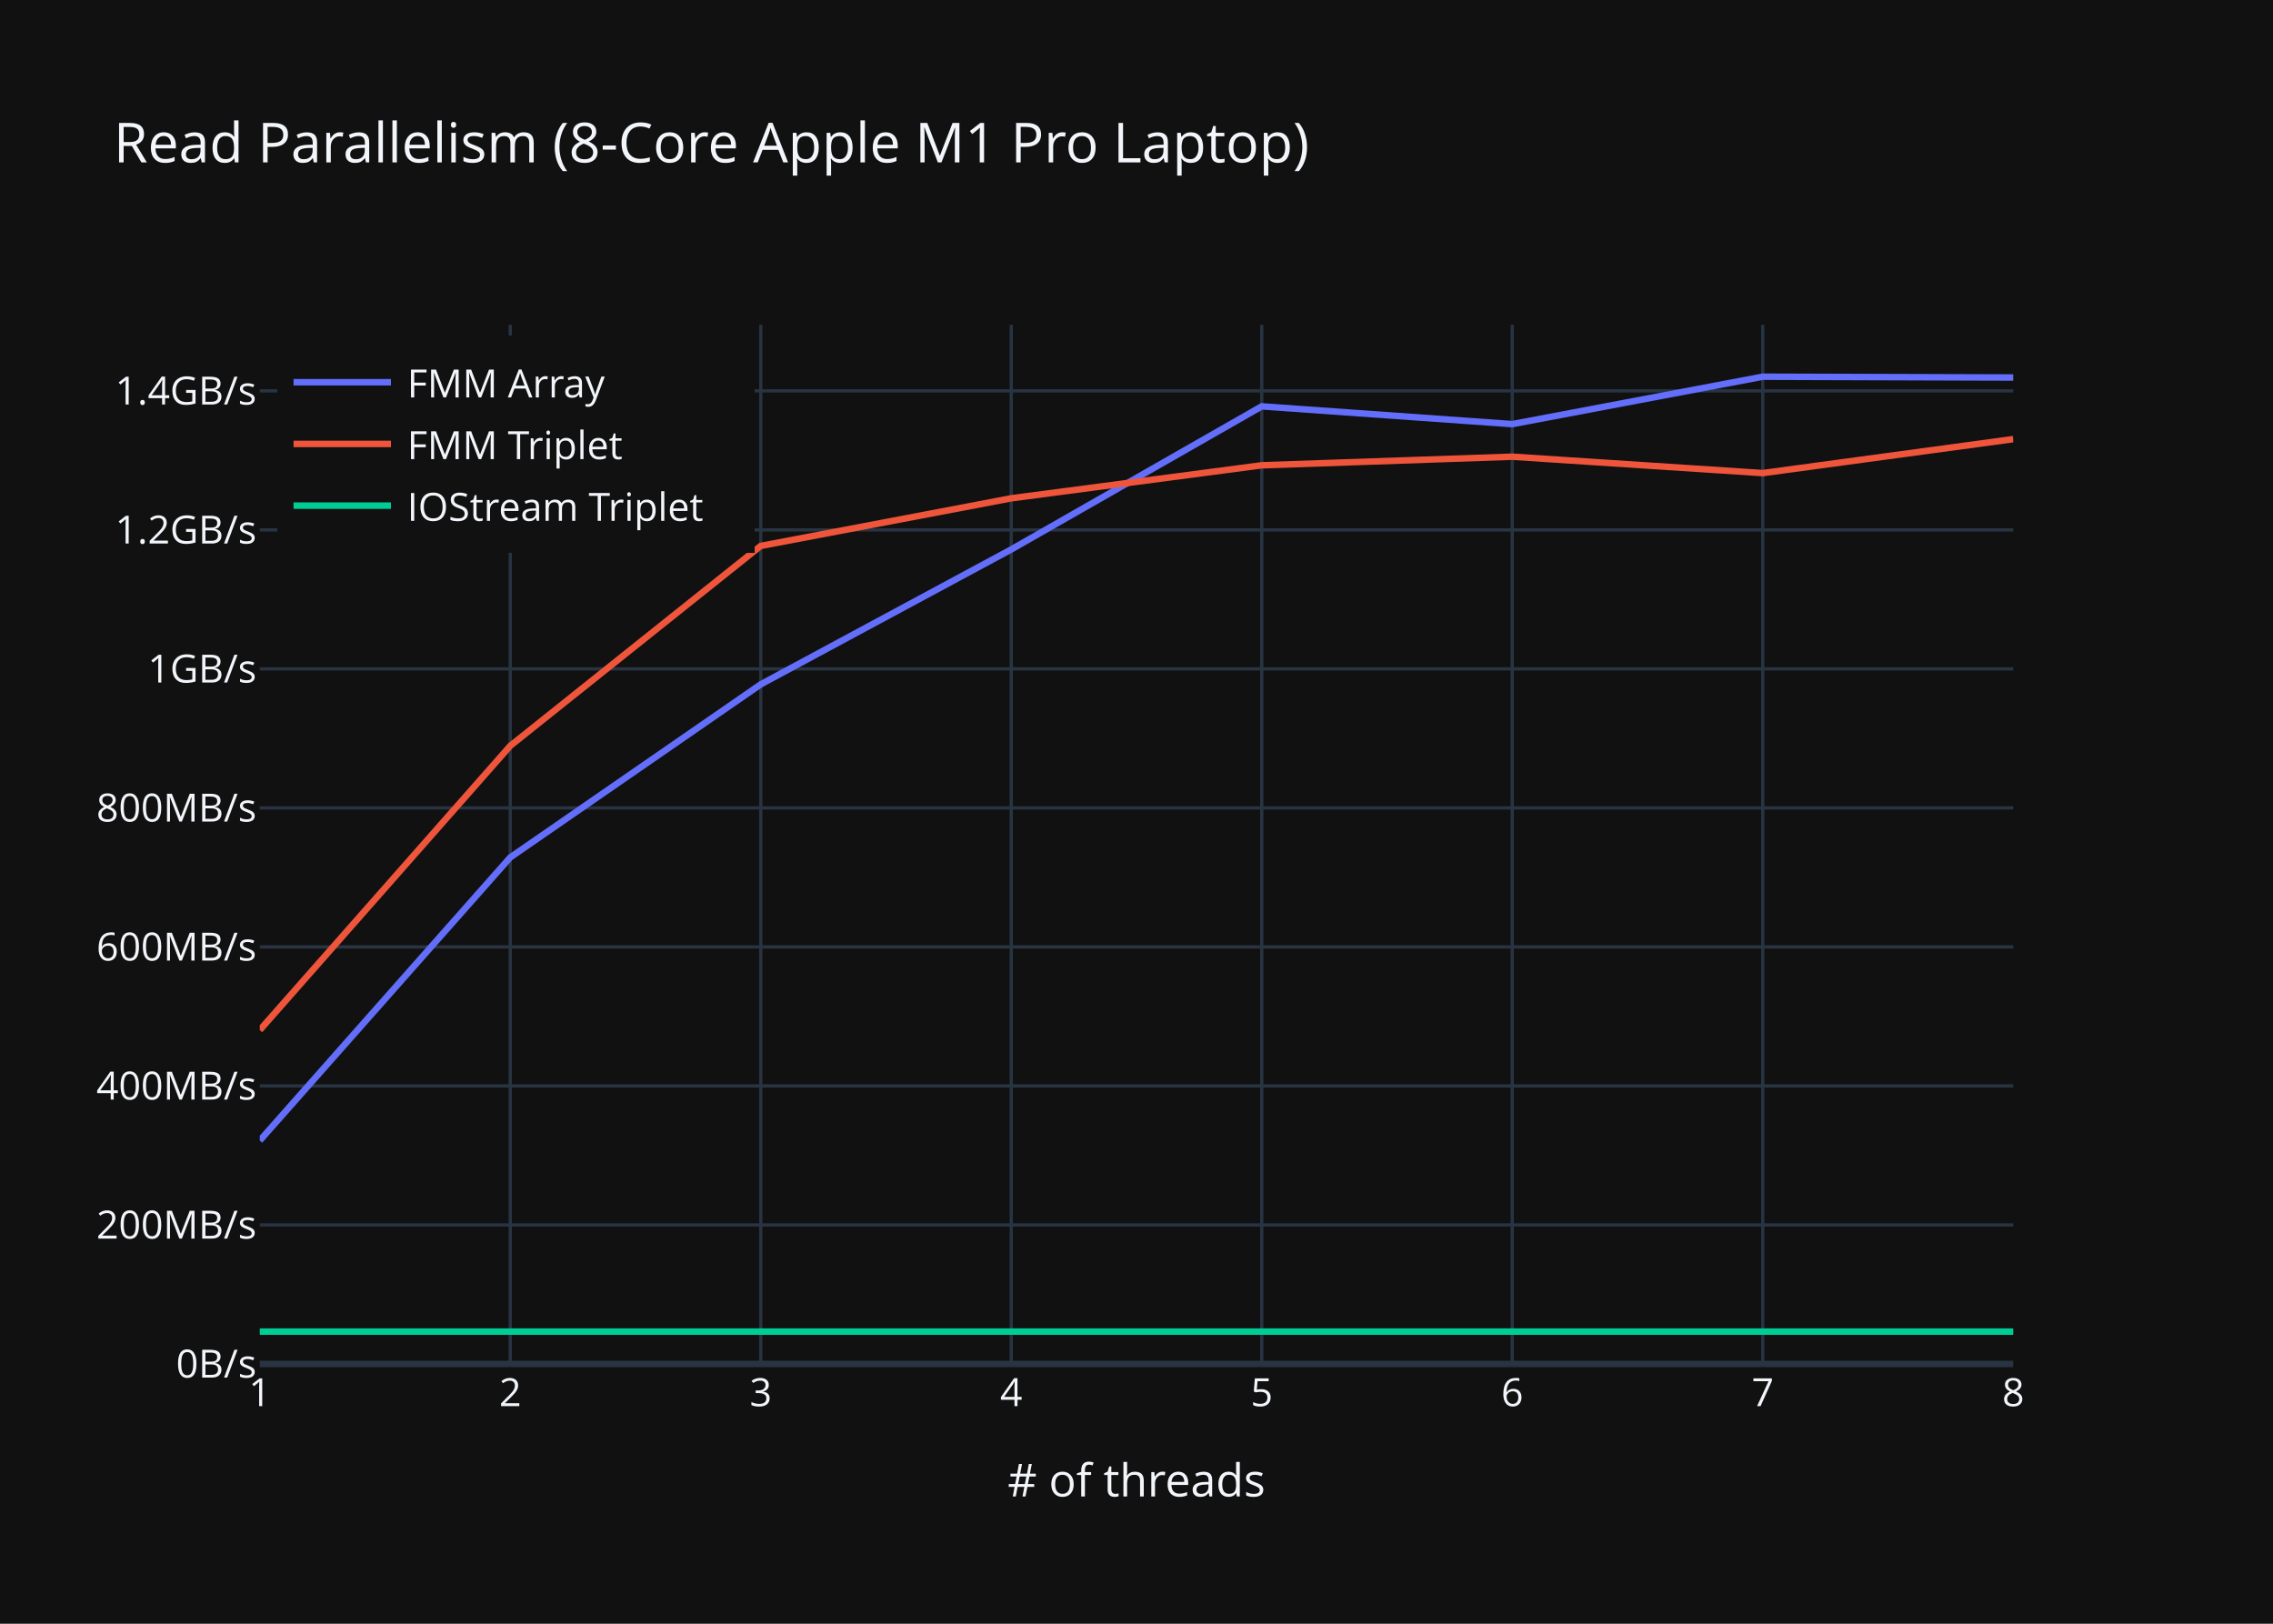
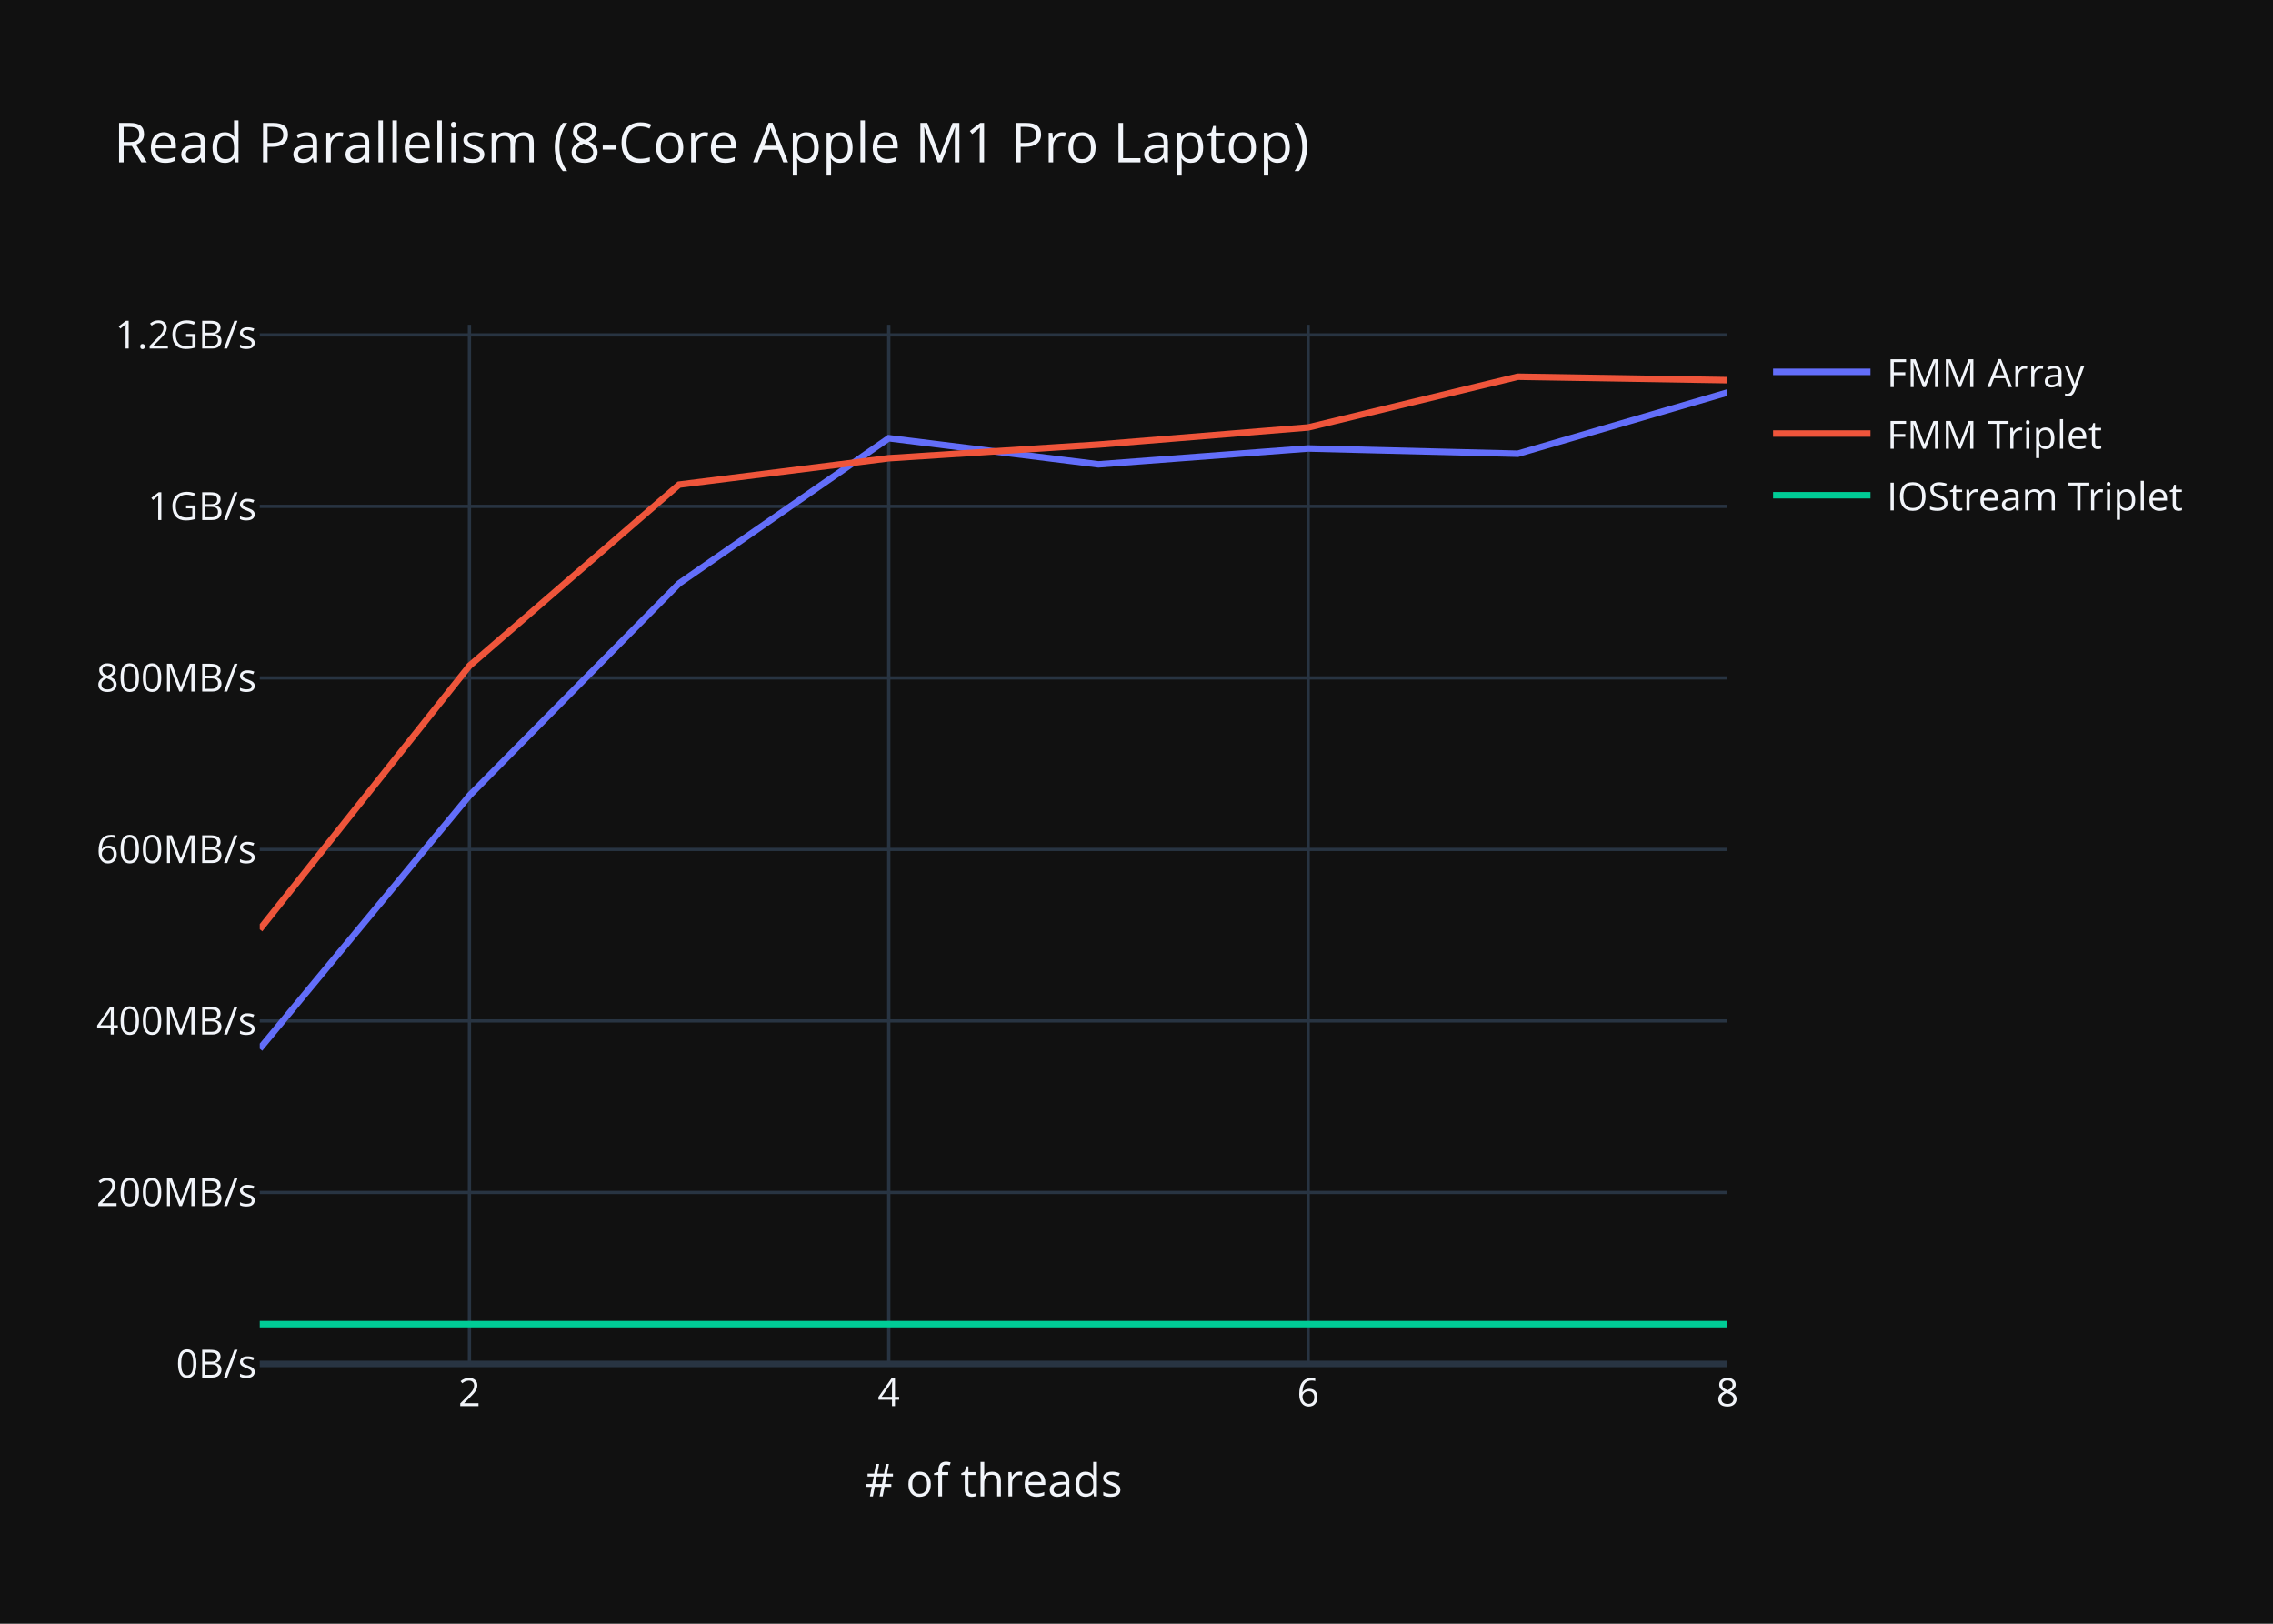
<svg xmlns="http://www.w3.org/2000/svg" class="main-svg" width="700" height="500" style="" viewBox="0 0 700 500">
  <rect x="0" y="0" width="700" height="500" style="fill: rgb(17, 17, 17); fill-opacity: 1;" />
-   <defs id="defs-cbd27d">
+   <defs id="defs-4a6057">
    <g class="clips">
-       <clipPath id="clipcbd27dxyplot" class="plotclip">
-         <rect width="540" height="320" />
-       </clipPath>
-       <clipPath class="axesclip" id="clipcbd27dx">
-         <rect x="80" y="0" width="540" height="500" />
-       </clipPath>
-       <clipPath class="axesclip" id="clipcbd27dy">
+       <clipPath id="clip4a6057xyplot" class="plotclip">
+         <rect width="452" height="320" />
+       </clipPath>
+       <clipPath class="axesclip" id="clip4a6057x">
+         <rect x="80" y="0" width="452" height="500" />
+       </clipPath>
+       <clipPath class="axesclip" id="clip4a6057y">
        <rect x="0" y="100" width="700" height="320" />
      </clipPath>
-       <clipPath class="axesclip" id="clipcbd27dxy">
-         <rect x="80" y="100" width="540" height="320" />
+       <clipPath class="axesclip" id="clip4a6057xy">
+         <rect x="80" y="100" width="452" height="320" />
      </clipPath>
    </g>
    <g class="gradients" />
    <g class="patterns" />
  </defs>
  <g class="bglayer" />
  <g class="layer-below">
    <g class="imagelayer" />
    <g class="shapelayer" />
  </g>
  <g class="cartesianlayer">
    <g class="subplot xy">
      <g class="layer-subplot">
        <g class="shapelayer" />
        <g class="imagelayer" />
      </g>
      <g class="minor-gridlayer">
        <g class="x" />
        <g class="y" />
      </g>
      <g class="gridlayer">
        <g class="x">
-           <path class="xgrid crisp" transform="translate(157.14,0)" d="M0,100v320" style="stroke: rgb(40, 52, 66); stroke-opacity: 1; stroke-width: 1px;" />
-           <path class="xgrid crisp" transform="translate(234.29,0)" d="M0,100v320" style="stroke: rgb(40, 52, 66); stroke-opacity: 1; stroke-width: 1px;" />
-           <path class="xgrid crisp" transform="translate(311.43,0)" d="M0,100v320" style="stroke: rgb(40, 52, 66); stroke-opacity: 1; stroke-width: 1px;" />
-           <path class="xgrid crisp" transform="translate(388.57,0)" d="M0,100v320" style="stroke: rgb(40, 52, 66); stroke-opacity: 1; stroke-width: 1px;" />
-           <path class="xgrid crisp" transform="translate(465.71,0)" d="M0,100v320" style="stroke: rgb(40, 52, 66); stroke-opacity: 1; stroke-width: 1px;" />
-           <path class="xgrid crisp" transform="translate(542.86,0)" d="M0,100v320" style="stroke: rgb(40, 52, 66); stroke-opacity: 1; stroke-width: 1px;" />
+           <path class="xgrid crisp" transform="translate(144.57,0)" d="M0,100v320" style="stroke: rgb(40, 52, 66); stroke-opacity: 1; stroke-width: 1px;" />
+           <path class="xgrid crisp" transform="translate(273.71,0)" d="M0,100v320" style="stroke: rgb(40, 52, 66); stroke-opacity: 1; stroke-width: 1px;" />
+           <path class="xgrid crisp" transform="translate(402.86,0)" d="M0,100v320" style="stroke: rgb(40, 52, 66); stroke-opacity: 1; stroke-width: 1px;" />
        </g>
        <g class="y">
-           <path class="ygrid crisp" transform="translate(0,377.19)" d="M80,0h540" style="stroke: rgb(40, 52, 66); stroke-opacity: 1; stroke-width: 1px;" />
-           <path class="ygrid crisp" transform="translate(0,334.39)" d="M80,0h540" style="stroke: rgb(40, 52, 66); stroke-opacity: 1; stroke-width: 1px;" />
-           <path class="ygrid crisp" transform="translate(0,291.58)" d="M80,0h540" style="stroke: rgb(40, 52, 66); stroke-opacity: 1; stroke-width: 1px;" />
-           <path class="ygrid crisp" transform="translate(0,248.78)" d="M80,0h540" style="stroke: rgb(40, 52, 66); stroke-opacity: 1; stroke-width: 1px;" />
-           <path class="ygrid crisp" transform="translate(0,205.97)" d="M80,0h540" style="stroke: rgb(40, 52, 66); stroke-opacity: 1; stroke-width: 1px;" />
-           <path class="ygrid crisp" transform="translate(0,163.17)" d="M80,0h540" style="stroke: rgb(40, 52, 66); stroke-opacity: 1; stroke-width: 1px;" />
-           <path class="ygrid crisp" transform="translate(0,120.36)" d="M80,0h540" style="stroke: rgb(40, 52, 66); stroke-opacity: 1; stroke-width: 1px;" />
+           <path class="ygrid crisp" transform="translate(0,367.19)" d="M80,0h452" style="stroke: rgb(40, 52, 66); stroke-opacity: 1; stroke-width: 1px;" />
+           <path class="ygrid crisp" transform="translate(0,314.37)" d="M80,0h452" style="stroke: rgb(40, 52, 66); stroke-opacity: 1; stroke-width: 1px;" />
+           <path class="ygrid crisp" transform="translate(0,261.56)" d="M80,0h452" style="stroke: rgb(40, 52, 66); stroke-opacity: 1; stroke-width: 1px;" />
+           <path class="ygrid crisp" transform="translate(0,208.75)" d="M80,0h452" style="stroke: rgb(40, 52, 66); stroke-opacity: 1; stroke-width: 1px;" />
+           <path class="ygrid crisp" transform="translate(0,155.93)" d="M80,0h452" style="stroke: rgb(40, 52, 66); stroke-opacity: 1; stroke-width: 1px;" />
+           <path class="ygrid crisp" transform="translate(0,103.12)" d="M80,0h452" style="stroke: rgb(40, 52, 66); stroke-opacity: 1; stroke-width: 1px;" />
        </g>
      </g>
      <g class="zerolinelayer">
-         <path class="yzl zl crisp" transform="translate(0,420)" d="M80,0h540" style="stroke: rgb(40, 52, 66); stroke-opacity: 1; stroke-width: 2px;" />
+         <path class="yzl zl crisp" transform="translate(0,420)" d="M80,0h452" style="stroke: rgb(40, 52, 66); stroke-opacity: 1; stroke-width: 2px;" />
      </g>
      <path class="xlines-below" />
      <path class="ylines-below" />
      <g class="overlines-below" />
      <g class="xaxislayer-below" />
      <g class="yaxislayer-below" />
      <g class="overaxes-below" />
-       <g class="plot" transform="translate(80,100)" clip-path="url(#clipcbd27dxyplot)">
+       <g class="plot" transform="translate(80,100)" clip-path="url(#clip4a6057xyplot)">
        <g class="scatterlayer mlayer">
-           <g class="trace scatter trace4e9c6f" style="stroke-miterlimit: 2; opacity: 1;">
+           <g class="trace scatter trace339436" style="stroke-miterlimit: 2; opacity: 1;">
            <g class="fills" />
            <g class="errorbars" />
            <g class="lines">
-               <path class="js-line" d="M0,251.22L77.14,164.02L154.29,110.73L231.43,69.19L308.57,25.13L385.71,30.6L462.86,16L540,16.25" style="vector-effect: non-scaling-stroke; fill: none; stroke: rgb(99, 110, 250); stroke-opacity: 1; stroke-width: 2px; opacity: 1;" />
+               <path class="js-line" d="M0,222.92L64.57,144.97L129.14,79.66L193.71,34.94L258.29,42.99L322.86,38.1L387.43,39.72L452,20.86" style="vector-effect: non-scaling-stroke; fill: none; stroke: rgb(99, 110, 250); stroke-opacity: 1; stroke-width: 2px; opacity: 1;" />
            </g>
            <g class="points" />
            <g class="text" />
          </g>
-           <g class="trace scatter tracea84859" style="stroke-miterlimit: 2; opacity: 1;">
+           <g class="trace scatter trace5c8c5c" style="stroke-miterlimit: 2; opacity: 1;">
            <g class="fills" />
            <g class="errorbars" />
            <g class="lines">
-               <path class="js-line" d="M0,217.2L77.14,129.67L154.29,68.1L231.43,53.44L308.57,43.28L385.71,40.63L462.86,45.68L540,35.22" style="vector-effect: non-scaling-stroke; fill: none; stroke: rgb(239, 85, 59); stroke-opacity: 1; stroke-width: 2px; opacity: 1;" />
+               <path class="js-line" d="M0,186.17L64.57,105.02L129.14,49.23L193.71,41.1L258.29,36.9L322.86,31.62L387.43,16L452,17.06" style="vector-effect: non-scaling-stroke; fill: none; stroke: rgb(239, 85, 59); stroke-opacity: 1; stroke-width: 2px; opacity: 1;" />
            </g>
            <g class="points" />
            <g class="text" />
          </g>
-           <g class="trace scatter traceb8886c" style="stroke-miterlimit: 2; opacity: 1;">
+           <g class="trace scatter trace7efdf5" style="stroke-miterlimit: 2; opacity: 1;">
            <g class="fills" />
            <g class="errorbars" />
            <g class="lines">
-               <path class="js-line" d="M0,310.04L540,310.04" style="vector-effect: non-scaling-stroke; fill: none; stroke: rgb(0, 204, 150); stroke-opacity: 1; stroke-width: 2px; opacity: 1;" />
+               <path class="js-line" d="M0,307.74L452,307.74" style="vector-effect: non-scaling-stroke; fill: none; stroke: rgb(0, 204, 150); stroke-opacity: 1; stroke-width: 2px; opacity: 1;" />
            </g>
            <g class="points" />
            <g class="text" />
          </g>
        </g>
      </g>
      <g class="overplot" />
      <path class="xlines-above crisp" d="M0,0" style="fill: none;" />
      <path class="ylines-above crisp" d="M0,0" style="fill: none;" />
      <g class="overlines-above" />
      <g class="xaxislayer-above">
        <g class="xtick">
-           <text text-anchor="middle" x="0" y="433" transform="translate(80,0)" style="font-family: 'Open Sans', verdana, arial, sans-serif; font-size: 12px; fill: rgb(242, 245, 250); fill-opacity: 1; white-space: pre; opacity: 1;">1</text>
-         </g>
-         <g class="xtick">
-           <text text-anchor="middle" x="0" y="433" style="font-family: 'Open Sans', verdana, arial, sans-serif; font-size: 12px; fill: rgb(242, 245, 250); fill-opacity: 1; white-space: pre; opacity: 1;" transform="translate(157.14,0)">2</text>
-         </g>
-         <g class="xtick">
-           <text text-anchor="middle" x="0" y="433" style="font-family: 'Open Sans', verdana, arial, sans-serif; font-size: 12px; fill: rgb(242, 245, 250); fill-opacity: 1; white-space: pre; opacity: 1;" transform="translate(234.29,0)">3</text>
-         </g>
-         <g class="xtick">
-           <text text-anchor="middle" x="0" y="433" style="font-family: 'Open Sans', verdana, arial, sans-serif; font-size: 12px; fill: rgb(242, 245, 250); fill-opacity: 1; white-space: pre; opacity: 1;" transform="translate(311.43,0)">4</text>
-         </g>
-         <g class="xtick">
-           <text text-anchor="middle" x="0" y="433" style="font-family: 'Open Sans', verdana, arial, sans-serif; font-size: 12px; fill: rgb(242, 245, 250); fill-opacity: 1; white-space: pre; opacity: 1;" transform="translate(388.57,0)">5</text>
-         </g>
-         <g class="xtick">
-           <text text-anchor="middle" x="0" y="433" style="font-family: 'Open Sans', verdana, arial, sans-serif; font-size: 12px; fill: rgb(242, 245, 250); fill-opacity: 1; white-space: pre; opacity: 1;" transform="translate(465.71,0)">6</text>
-         </g>
-         <g class="xtick">
-           <text text-anchor="middle" x="0" y="433" style="font-family: 'Open Sans', verdana, arial, sans-serif; font-size: 12px; fill: rgb(242, 245, 250); fill-opacity: 1; white-space: pre; opacity: 1;" transform="translate(542.86,0)">7</text>
-         </g>
-         <g class="xtick">
-           <text text-anchor="middle" x="0" y="433" style="font-family: 'Open Sans', verdana, arial, sans-serif; font-size: 12px; fill: rgb(242, 245, 250); fill-opacity: 1; white-space: pre; opacity: 1;" transform="translate(620,0)">8</text>
+           <text text-anchor="middle" x="0" y="433" transform="translate(144.57,0)" style="font-family: 'Open Sans', verdana, arial, sans-serif; font-size: 12px; fill: rgb(242, 245, 250); fill-opacity: 1; white-space: pre; opacity: 1;">2</text>
+         </g>
+         <g class="xtick">
+           <text text-anchor="middle" x="0" y="433" style="font-family: 'Open Sans', verdana, arial, sans-serif; font-size: 12px; fill: rgb(242, 245, 250); fill-opacity: 1; white-space: pre; opacity: 1;" transform="translate(273.71,0)">4</text>
+         </g>
+         <g class="xtick">
+           <text text-anchor="middle" x="0" y="433" style="font-family: 'Open Sans', verdana, arial, sans-serif; font-size: 12px; fill: rgb(242, 245, 250); fill-opacity: 1; white-space: pre; opacity: 1;" transform="translate(402.86,0)">6</text>
+         </g>
+         <g class="xtick">
+           <text text-anchor="middle" x="0" y="433" style="font-family: 'Open Sans', verdana, arial, sans-serif; font-size: 12px; fill: rgb(242, 245, 250); fill-opacity: 1; white-space: pre; opacity: 1;" transform="translate(532,0)">8</text>
        </g>
      </g>
      <g class="yaxislayer-above">
        <g class="ytick">
          <text text-anchor="end" x="79" y="4.2" transform="translate(0,420)" style="font-family: 'Open Sans', verdana, arial, sans-serif; font-size: 12px; fill: rgb(242, 245, 250); fill-opacity: 1; white-space: pre; opacity: 1;">0B/s</text>
        </g>
        <g class="ytick">
-           <text text-anchor="end" x="79" y="4.2" style="font-family: 'Open Sans', verdana, arial, sans-serif; font-size: 12px; fill: rgb(242, 245, 250); fill-opacity: 1; white-space: pre; opacity: 1;" transform="translate(0,377.19)">200MB/s</text>
-         </g>
-         <g class="ytick">
-           <text text-anchor="end" x="79" y="4.2" style="font-family: 'Open Sans', verdana, arial, sans-serif; font-size: 12px; fill: rgb(242, 245, 250); fill-opacity: 1; white-space: pre; opacity: 1;" transform="translate(0,334.39)">400MB/s</text>
-         </g>
-         <g class="ytick">
-           <text text-anchor="end" x="79" y="4.2" style="font-family: 'Open Sans', verdana, arial, sans-serif; font-size: 12px; fill: rgb(242, 245, 250); fill-opacity: 1; white-space: pre; opacity: 1;" transform="translate(0,291.58)">600MB/s</text>
-         </g>
-         <g class="ytick">
-           <text text-anchor="end" x="79" y="4.2" style="font-family: 'Open Sans', verdana, arial, sans-serif; font-size: 12px; fill: rgb(242, 245, 250); fill-opacity: 1; white-space: pre; opacity: 1;" transform="translate(0,248.78)">800MB/s</text>
-         </g>
-         <g class="ytick">
-           <text text-anchor="end" x="79" y="4.2" style="font-family: 'Open Sans', verdana, arial, sans-serif; font-size: 12px; fill: rgb(242, 245, 250); fill-opacity: 1; white-space: pre; opacity: 1;" transform="translate(0,205.97)">1GB/s</text>
-         </g>
-         <g class="ytick">
-           <text text-anchor="end" x="79" y="4.2" style="font-family: 'Open Sans', verdana, arial, sans-serif; font-size: 12px; fill: rgb(242, 245, 250); fill-opacity: 1; white-space: pre; opacity: 1;" transform="translate(0,163.17)">1.2GB/s</text>
-         </g>
-         <g class="ytick">
-           <text text-anchor="end" x="79" y="4.2" style="font-family: 'Open Sans', verdana, arial, sans-serif; font-size: 12px; fill: rgb(242, 245, 250); fill-opacity: 1; white-space: pre; opacity: 1;" transform="translate(0,120.36)">1.4GB/s</text>
+           <text text-anchor="end" x="79" y="4.2" style="font-family: 'Open Sans', verdana, arial, sans-serif; font-size: 12px; fill: rgb(242, 245, 250); fill-opacity: 1; white-space: pre; opacity: 1;" transform="translate(0,367.19)">200MB/s</text>
+         </g>
+         <g class="ytick">
+           <text text-anchor="end" x="79" y="4.2" style="font-family: 'Open Sans', verdana, arial, sans-serif; font-size: 12px; fill: rgb(242, 245, 250); fill-opacity: 1; white-space: pre; opacity: 1;" transform="translate(0,314.37)">400MB/s</text>
+         </g>
+         <g class="ytick">
+           <text text-anchor="end" x="79" y="4.2" style="font-family: 'Open Sans', verdana, arial, sans-serif; font-size: 12px; fill: rgb(242, 245, 250); fill-opacity: 1; white-space: pre; opacity: 1;" transform="translate(0,261.56)">600MB/s</text>
+         </g>
+         <g class="ytick">
+           <text text-anchor="end" x="79" y="4.2" style="font-family: 'Open Sans', verdana, arial, sans-serif; font-size: 12px; fill: rgb(242, 245, 250); fill-opacity: 1; white-space: pre; opacity: 1;" transform="translate(0,208.75)">800MB/s</text>
+         </g>
+         <g class="ytick">
+           <text text-anchor="end" x="79" y="4.2" style="font-family: 'Open Sans', verdana, arial, sans-serif; font-size: 12px; fill: rgb(242, 245, 250); fill-opacity: 1; white-space: pre; opacity: 1;" transform="translate(0,155.93)">1GB/s</text>
+         </g>
+         <g class="ytick">
+           <text text-anchor="end" x="79" y="4.2" style="font-family: 'Open Sans', verdana, arial, sans-serif; font-size: 12px; fill: rgb(242, 245, 250); fill-opacity: 1; white-space: pre; opacity: 1;" transform="translate(0,103.12)">1.2GB/s</text>
        </g>
      </g>
      <g class="overaxes-above" />
    </g>
  </g>
  <g class="polarlayer" />
  <g class="smithlayer" />
  <g class="ternarylayer" />
  <g class="geolayer" />
  <g class="funnelarealayer" />
  <g class="pielayer" />
  <g class="iciclelayer" />
  <g class="treemaplayer" />
  <g class="sunburstlayer" />
  <g class="glimages" />
-   <defs id="topdefs-cbd27d">
+   <defs id="topdefs-4a6057">
    <g class="clips" />
-     <clipPath id="legendcbd27d">
+     <clipPath id="legend4a6057">
      <rect width="147" height="67" x="0" y="0" />
    </clipPath>
  </defs>
  <g class="layer-above">
    <g class="imagelayer" />
    <g class="shapelayer" />
  </g>
  <g class="infolayer">
-     <g class="legend" pointer-events="all" transform="translate(85.4,103.2)">
+     <g class="legend" pointer-events="all" transform="translate(541.04,100)">
      <rect class="bg" shape-rendering="crispEdges" width="147" height="67" x="0" y="0" style="stroke: rgb(68, 68, 68); stroke-opacity: 1; fill: rgb(17, 17, 17); fill-opacity: 1; stroke-width: 0px;" />
-       <g class="scrollbox" transform="" clip-path="url(#legendcbd27d)">
+       <g class="scrollbox" transform="" clip-path="url(#legend4a6057)">
        <g class="groups" transform="">
          <g class="traces" transform="translate(0,14.5)" style="opacity: 1;">
            <text class="legendtext" text-anchor="start" x="40" y="4.68" style="font-family: 'Open Sans', verdana, arial, sans-serif; font-size: 12px; fill: rgb(242, 245, 250); fill-opacity: 1; white-space: pre;">FMM Array</text>
            <g class="layers" style="opacity: 1;">
              <g class="legendfill" />
              <g class="legendlines">
                <path class="js-line" d="M5,0h30" style="fill: none; stroke: rgb(99, 110, 250); stroke-opacity: 1; stroke-width: 2px;" />
              </g>
              <g class="legendsymbols">
                <g class="legendpoints" />
              </g>
            </g>
            <rect class="legendtoggle" x="0" y="-9.5" width="141.25" height="19" style="fill: rgb(0, 0, 0); fill-opacity: 0;" />
          </g>
        </g>
        <g class="groups" transform="">
          <g class="traces" transform="translate(0,33.5)" style="opacity: 1;">
            <text class="legendtext" text-anchor="start" x="40" y="4.68" style="font-family: 'Open Sans', verdana, arial, sans-serif; font-size: 12px; fill: rgb(242, 245, 250); fill-opacity: 1; white-space: pre;">FMM Triplet</text>
            <g class="layers" style="opacity: 1;">
              <g class="legendfill" />
              <g class="legendlines">
                <path class="js-line" d="M5,0h30" style="fill: none; stroke: rgb(239, 85, 59); stroke-opacity: 1; stroke-width: 2px;" />
              </g>
              <g class="legendsymbols">
                <g class="legendpoints" />
              </g>
            </g>
            <rect class="legendtoggle" x="0" y="-9.5" width="141.25" height="19" style="fill: rgb(0, 0, 0); fill-opacity: 0;" />
          </g>
        </g>
        <g class="groups" transform="">
          <g class="traces" transform="translate(0,52.5)" style="opacity: 1;">
            <text class="legendtext" text-anchor="start" x="40" y="4.68" style="font-family: 'Open Sans', verdana, arial, sans-serif; font-size: 12px; fill: rgb(242, 245, 250); fill-opacity: 1; white-space: pre;">IOStream Triplet</text>
            <g class="layers" style="opacity: 1;">
              <g class="legendfill" />
              <g class="legendlines">
                <path class="js-line" d="M5,0h30" style="fill: none; stroke: rgb(0, 204, 150); stroke-opacity: 1; stroke-width: 2px;" />
              </g>
              <g class="legendsymbols">
                <g class="legendpoints" />
              </g>
            </g>
            <rect class="legendtoggle" x="0" y="-9.5" width="141.25" height="19" style="fill: rgb(0, 0, 0); fill-opacity: 0;" />
          </g>
        </g>
      </g>
      <rect class="scrollbar" rx="20" ry="3" width="0" height="0" x="0" y="0" style="fill: rgb(128, 139, 164); fill-opacity: 1;" />
    </g>
    <g class="g-gtitle">
      <text class="gtitle" x="35" y="50" text-anchor="start" dy="0em" style="font-family: 'Open Sans', verdana, arial, sans-serif; font-size: 17px; fill: rgb(242, 245, 250); opacity: 1; font-weight: normal; white-space: pre;">Read Parallelism (8-Core Apple M1 Pro Laptop)</text>
    </g>
    <g class="g-xtitle">
-       <text class="xtitle" x="350" y="460.8" text-anchor="middle" style="font-family: 'Open Sans', verdana, arial, sans-serif; font-size: 14px; fill: rgb(242, 245, 250); opacity: 1; font-weight: normal; white-space: pre;"># of threads</text>
+       <text class="xtitle" x="306" y="460.8" text-anchor="middle" style="font-family: 'Open Sans', verdana, arial, sans-serif; font-size: 14px; fill: rgb(242, 245, 250); opacity: 1; font-weight: normal; white-space: pre;"># of threads</text>
    </g>
    <g class="g-ytitle" />
  </g>
</svg>
